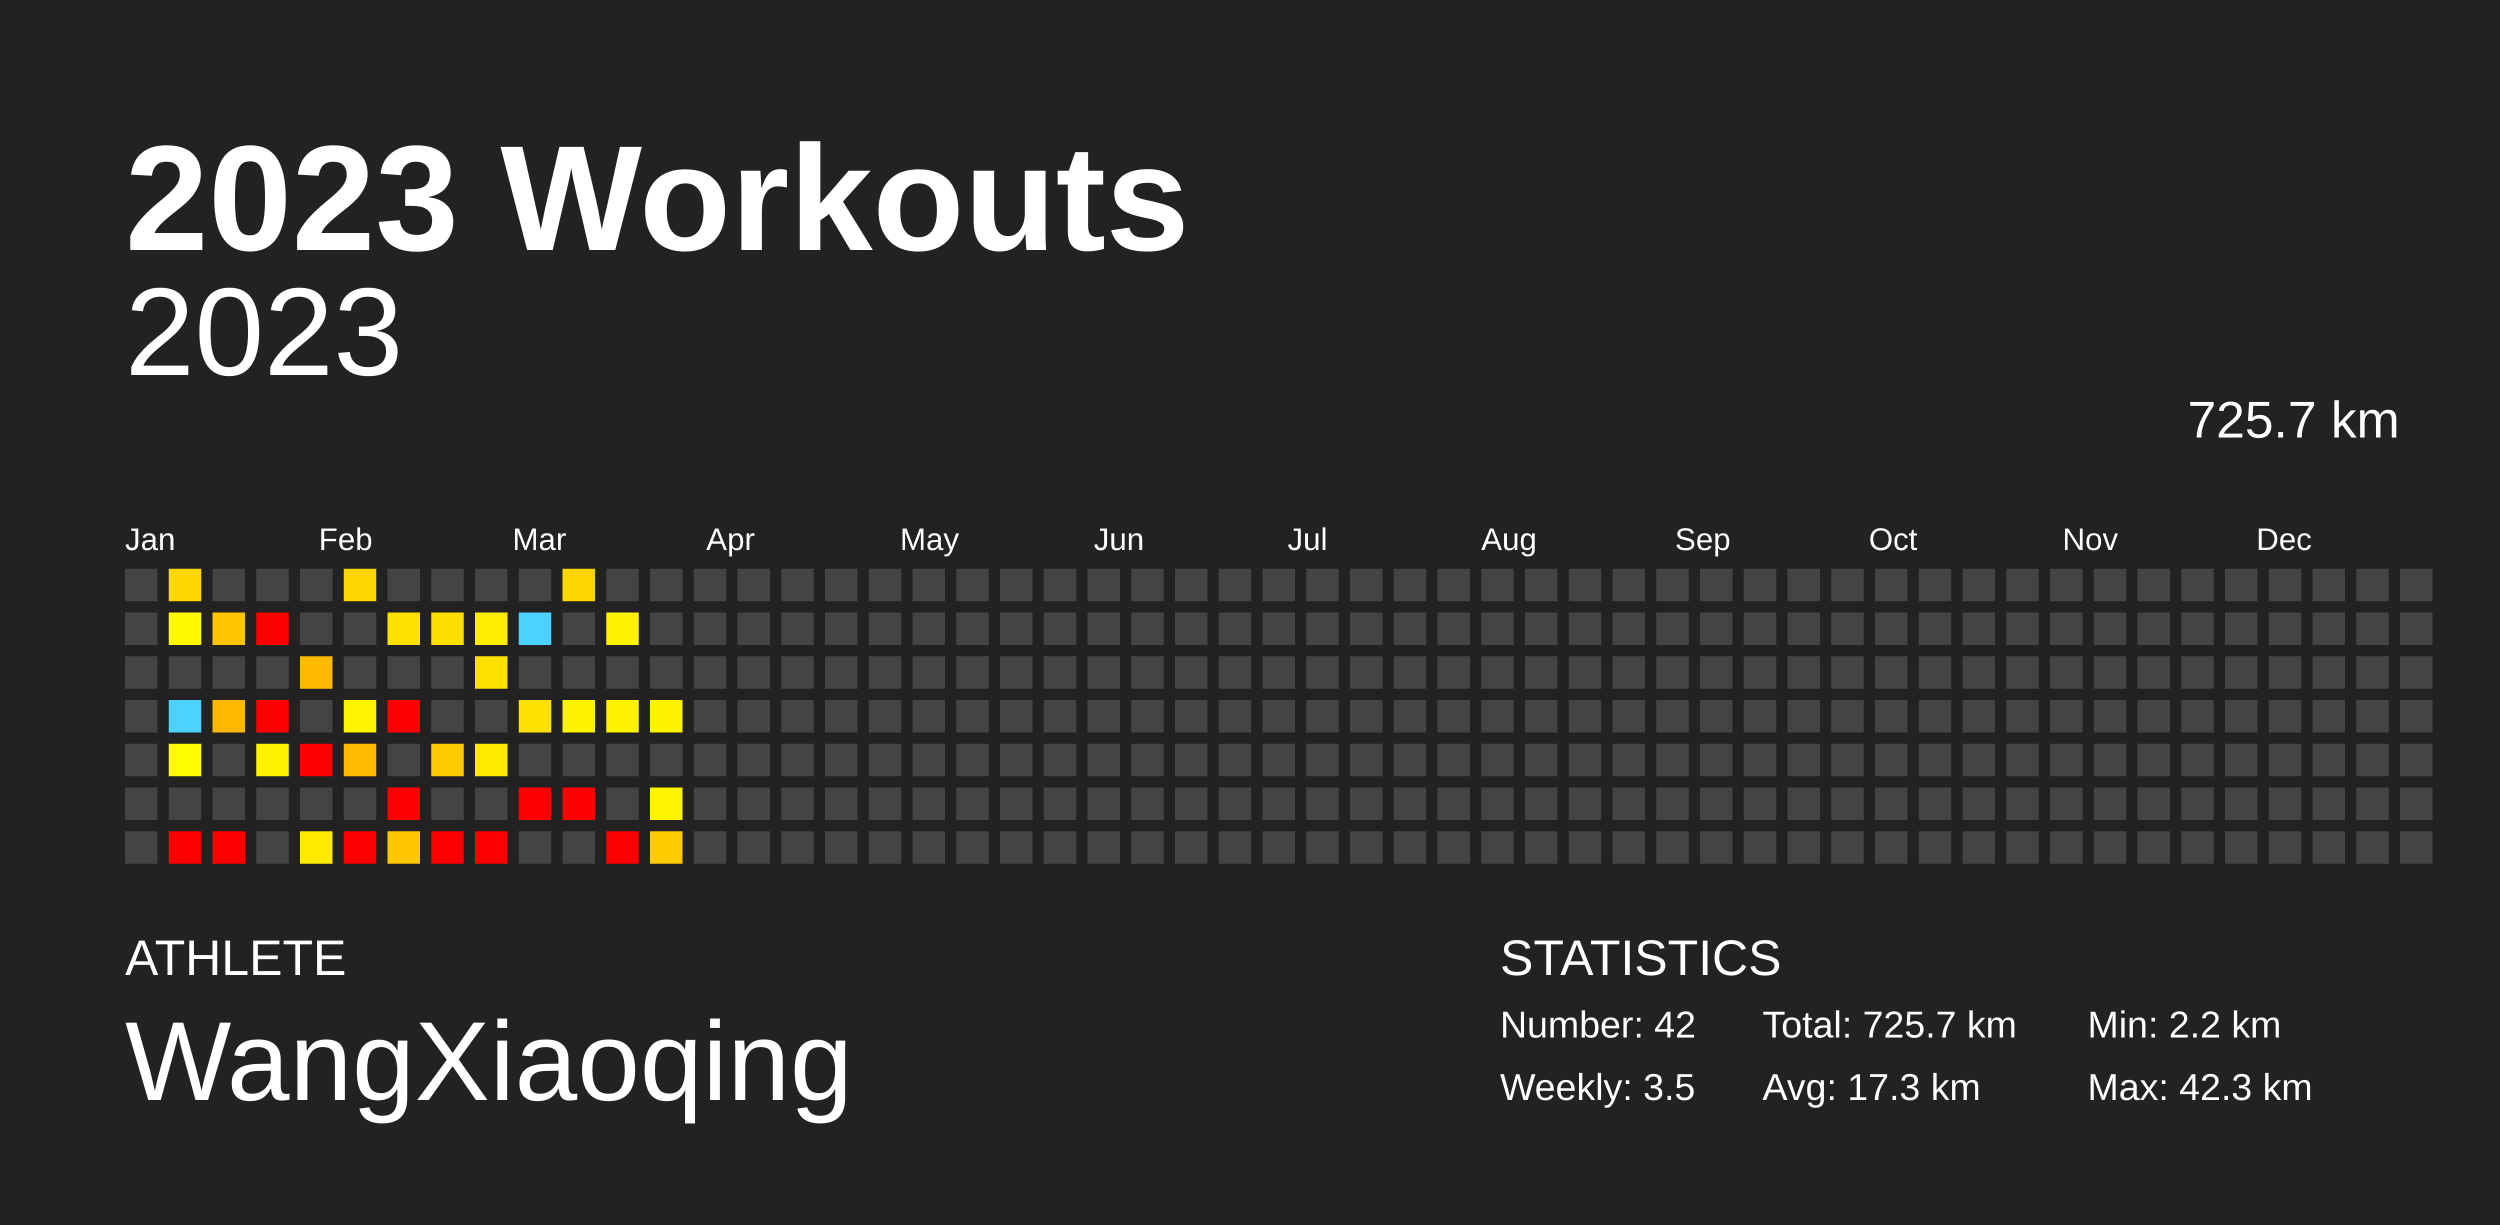
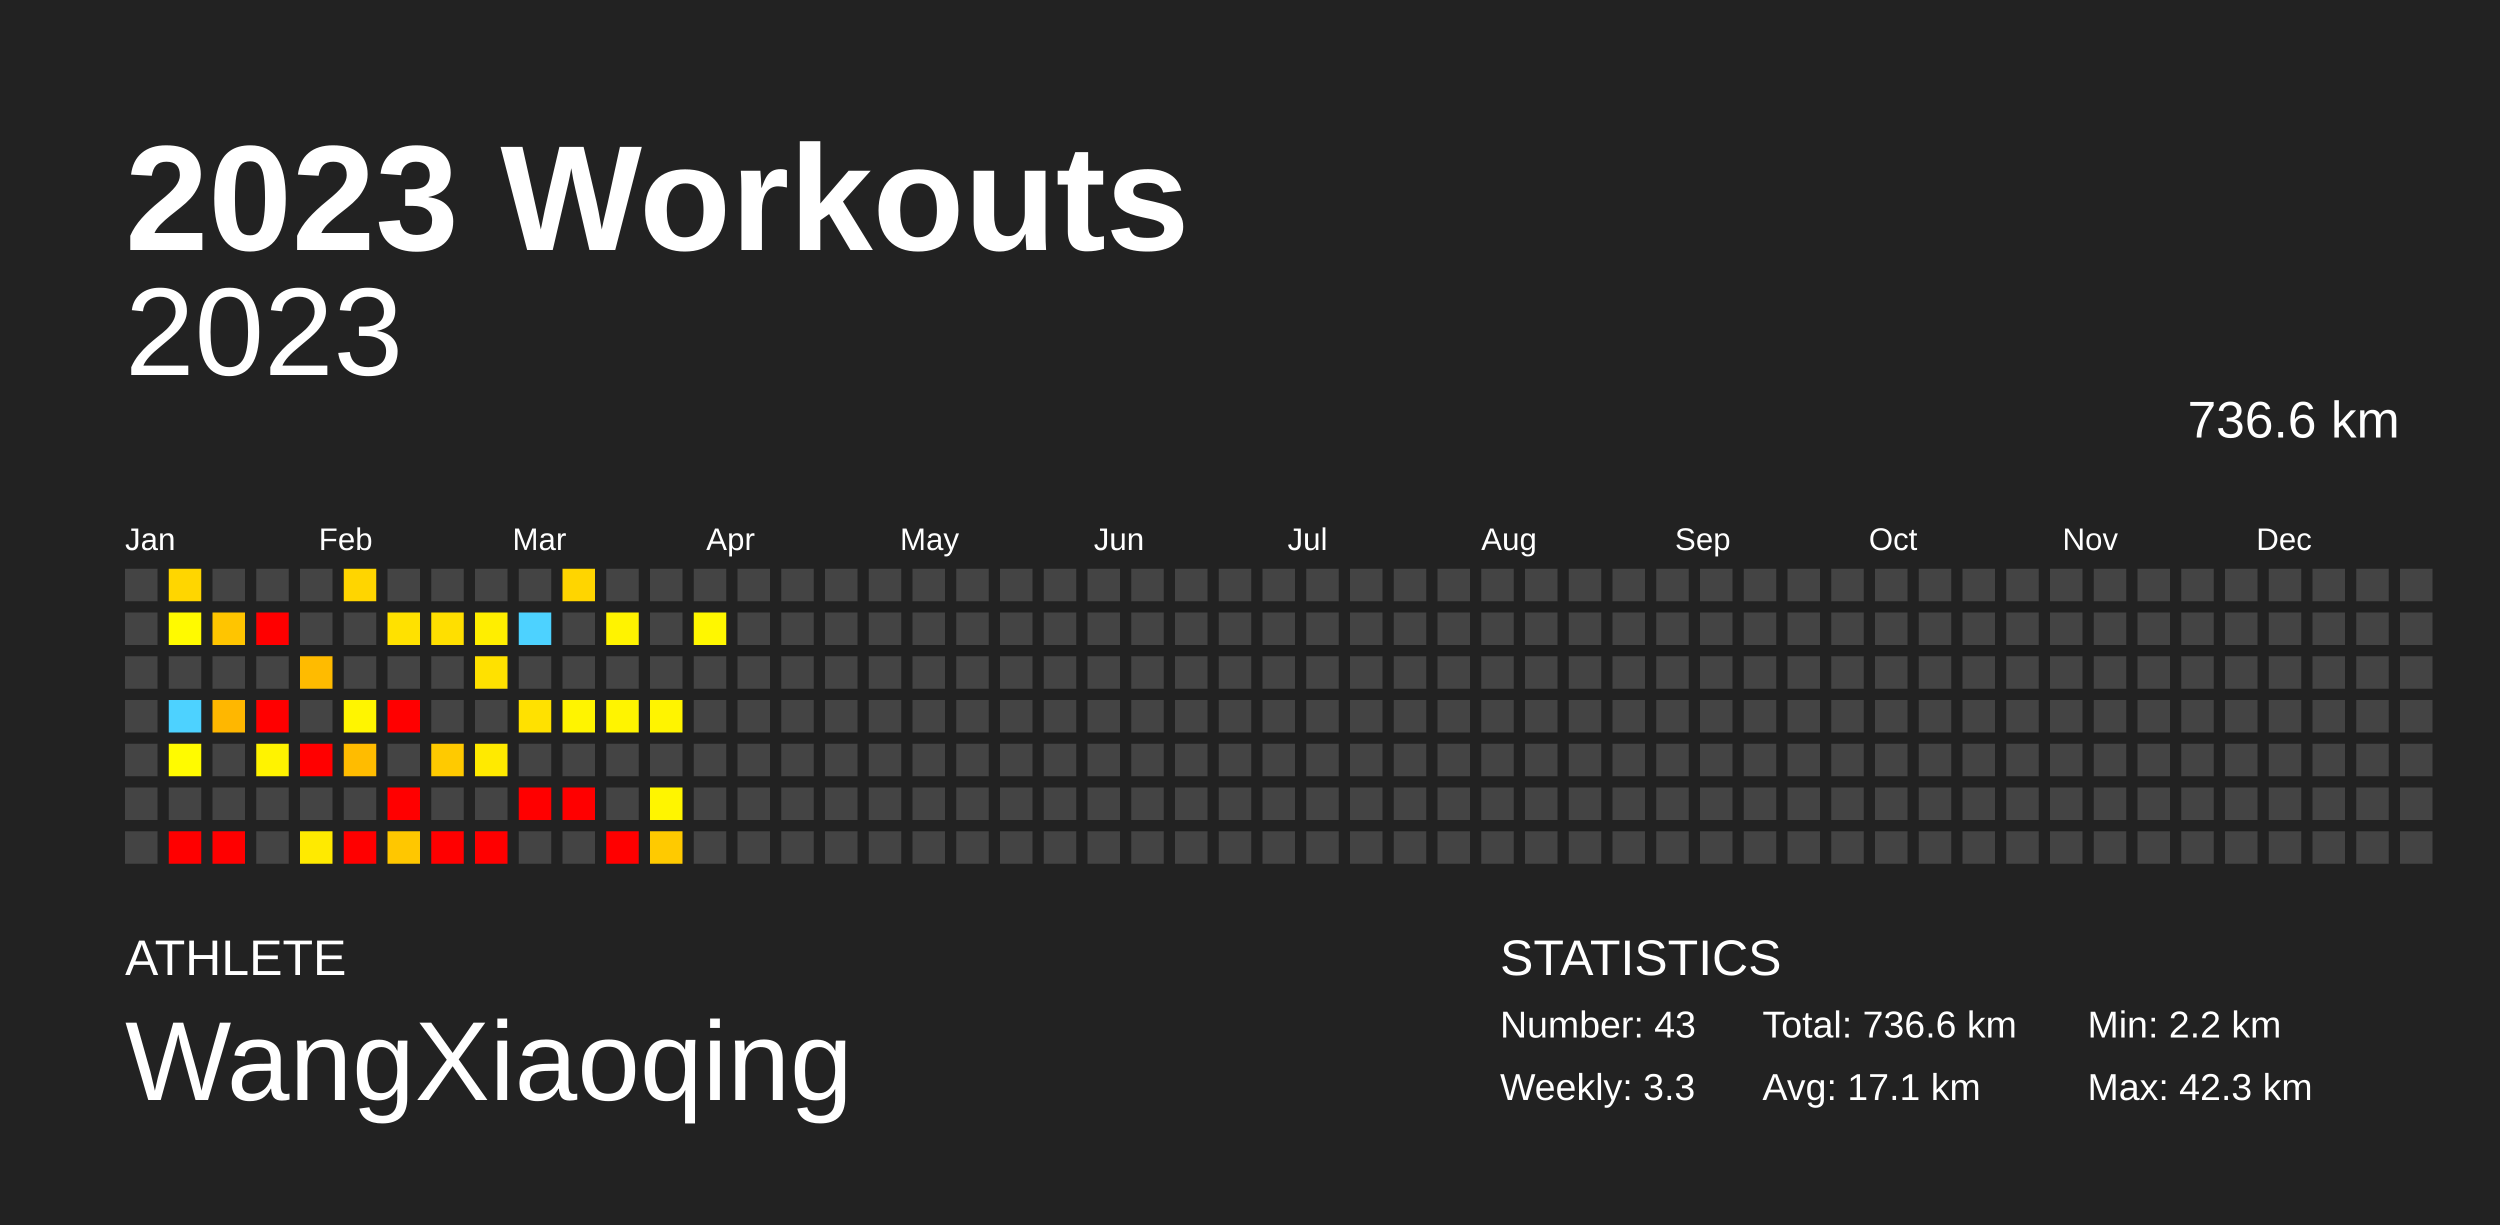
<svg xmlns="http://www.w3.org/2000/svg" baseProfile="full" height="98mm" version="1.1" viewBox="0,0,200,98" width="200mm">
  <defs />
  <rect fill="#222222" height="98" width="200" x="0" y="0" />
  <text fill="#FFFFFF" style="font-size:12px; font-family:Arial; font-weight:bold;" x="10" y="20">2023 Workouts</text>
  <text fill="#FFFFFF" style="font-size:4px; font-family:Arial" x="10" y="78">ATHLETE</text>
  <text fill="#FFFFFF" style="font-size:9px; font-family:Arial" x="10" y="88">WangXiaoqing</text>
  <text fill="#FFFFFF" style="font-size:4px; font-family:Arial" x="120" y="78">STATISTICS</text>
-   <text fill="#FFFFFF" style="font-size:3px; font-family:Arial" x="120" y="83">Number: 42</text>
-   <text fill="#FFFFFF" style="font-size:3px; font-family:Arial" x="120" y="88">Weekly: 3.5</text>
-   <text fill="#FFFFFF" style="font-size:3px; font-family:Arial" x="141" y="83">Total: 725.7 km</text>
-   <text fill="#FFFFFF" style="font-size:3px; font-family:Arial" x="141" y="88">Avg: 17.3 km</text>
+   <text fill="#FFFFFF" style="font-size:3px; font-family:Arial" x="120" y="83">Number: 43</text>
+   <text fill="#FFFFFF" style="font-size:3px; font-family:Arial" x="120" y="88">Weekly: 3.3</text>
+   <text fill="#FFFFFF" style="font-size:3px; font-family:Arial" x="141" y="83">Total: 736.6 km</text>
+   <text fill="#FFFFFF" style="font-size:3px; font-family:Arial" x="141" y="88">Avg: 17.1 km</text>
  <text fill="#FFFFFF" style="font-size:3px; font-family:Arial" x="167" y="83">Min: 2.2 km</text>
  <text fill="#FFFFFF" style="font-size:3px; font-family:Arial" x="167" y="88">Max: 42.3 km</text>
  <text alignment-baseline="hanging" fill="#FFFFFF" style="font-size:10.0px; font-family:Arial;" x="10" y="30">2023</text>
-   <text alignment-baseline="hanging" fill="#FFFFFF" style="font-size:4.125px; font-family:Arial;" x="175" y="35">725.7 km</text>
+   <text alignment-baseline="hanging" fill="#FFFFFF" style="font-size:4.125px; font-family:Arial;" x="175" y="35">736.6 km</text>
  <text fill="#FFFFFF" style="font-size:2.5px; font-family:Arial" x="10.0" y="44">Jan</text>
  <text fill="#FFFFFF" style="font-size:2.5px; font-family:Arial" x="25.5" y="44">Feb</text>
  <text fill="#FFFFFF" style="font-size:2.5px; font-family:Arial" x="41.0" y="44">Mar</text>
  <text fill="#FFFFFF" style="font-size:2.5px; font-family:Arial" x="56.5" y="44">Apr</text>
  <text fill="#FFFFFF" style="font-size:2.5px; font-family:Arial" x="72.0" y="44">May</text>
  <text fill="#FFFFFF" style="font-size:2.5px; font-family:Arial" x="87.5" y="44">Jun</text>
  <text fill="#FFFFFF" style="font-size:2.5px; font-family:Arial" x="103.0" y="44">Jul</text>
  <text fill="#FFFFFF" style="font-size:2.5px; font-family:Arial" x="118.5" y="44">Aug</text>
  <text fill="#FFFFFF" style="font-size:2.5px; font-family:Arial" x="134.0" y="44">Sep</text>
  <text fill="#FFFFFF" style="font-size:2.5px; font-family:Arial" x="149.5" y="44">Oct</text>
  <text fill="#FFFFFF" style="font-size:2.5px; font-family:Arial" x="165.0" y="44">Nov</text>
  <text fill="#FFFFFF" style="font-size:2.5px; font-family:Arial" x="180.5" y="44">Dec</text>
  <rect fill="#444444" height="2.6" width="2.6" x="10.0" y="45.5" />
  <rect fill="#444444" height="2.6" width="2.6" x="10.0" y="49.0" />
  <rect fill="#444444" height="2.6" width="2.6" x="10.0" y="52.5" />
  <rect fill="#444444" height="2.6" width="2.6" x="10.0" y="56.0" />
  <rect fill="#444444" height="2.6" width="2.6" x="10.0" y="59.5" />
  <rect fill="#444444" height="2.6" width="2.6" x="10.0" y="63.0" />
  <rect fill="#444444" height="2.6" width="2.6" x="10.0" y="66.5" />
  <rect fill="#ffd600" height="2.6" width="2.6" x="13.5" y="45.5" />
  <rect fill="#fffa00" height="2.6" width="2.6" x="13.5" y="49.0" />
  <rect fill="#444444" height="2.6" width="2.6" x="13.5" y="52.5" />
  <rect fill="#4dd2ff" height="2.6" width="2.6" x="13.5" y="56.0" />
  <rect fill="#fffb00" height="2.6" width="2.6" x="13.5" y="59.5" />
  <rect fill="#444444" height="2.6" width="2.6" x="13.5" y="63.0" />
  <rect fill="red" height="2.6" width="2.6" x="13.5" y="66.5" />
  <rect fill="#444444" height="2.6" width="2.6" x="17.0" y="45.5" />
  <rect fill="#ffc500" height="2.6" width="2.6" x="17.0" y="49.0" />
  <rect fill="#444444" height="2.6" width="2.6" x="17.0" y="52.5" />
  <rect fill="#ffb700" height="2.6" width="2.6" x="17.0" y="56.0" />
  <rect fill="#444444" height="2.6" width="2.6" x="17.0" y="59.5" />
  <rect fill="#444444" height="2.6" width="2.6" x="17.0" y="63.0" />
  <rect fill="red" height="2.6" width="2.6" x="17.0" y="66.5" />
  <rect fill="#444444" height="2.6" width="2.6" x="20.5" y="45.5" />
  <rect fill="red" height="2.6" width="2.6" x="20.5" y="49.0" />
  <rect fill="#444444" height="2.6" width="2.6" x="20.5" y="52.5" />
  <rect fill="red" height="2.6" width="2.6" x="20.5" y="56.0" />
  <rect fill="#fff300" height="2.6" width="2.6" x="20.5" y="59.5" />
  <rect fill="#444444" height="2.6" width="2.6" x="20.5" y="63.0" />
  <rect fill="#444444" height="2.6" width="2.6" x="20.5" y="66.5" />
  <rect fill="#444444" height="2.6" width="2.6" x="24.0" y="45.5" />
  <rect fill="#444444" height="2.6" width="2.6" x="24.0" y="49.0" />
  <rect fill="#ffbb00" height="2.6" width="2.6" x="24.0" y="52.5" />
  <rect fill="#444444" height="2.6" width="2.6" x="24.0" y="56.0" />
  <rect fill="red" height="2.6" width="2.6" x="24.0" y="59.5" />
  <rect fill="#444444" height="2.6" width="2.6" x="24.0" y="63.0" />
  <rect fill="#ffea00" height="2.6" width="2.6" x="24.0" y="66.5" />
  <rect fill="#ffd500" height="2.6" width="2.6" x="27.5" y="45.5" />
  <rect fill="#444444" height="2.6" width="2.6" x="27.5" y="49.0" />
  <rect fill="#444444" height="2.6" width="2.6" x="27.5" y="52.5" />
  <rect fill="#fff500" height="2.6" width="2.6" x="27.5" y="56.0" />
  <rect fill="#ffbc00" height="2.6" width="2.6" x="27.5" y="59.5" />
  <rect fill="#444444" height="2.6" width="2.6" x="27.5" y="63.0" />
  <rect fill="red" height="2.6" width="2.6" x="27.5" y="66.5" />
  <rect fill="#444444" height="2.6" width="2.6" x="31.0" y="45.5" />
  <rect fill="#ffe100" height="2.6" width="2.6" x="31.0" y="49.0" />
  <rect fill="#444444" height="2.6" width="2.6" x="31.0" y="52.5" />
  <rect fill="red" height="2.6" width="2.6" x="31.0" y="56.0" />
  <rect fill="#444444" height="2.6" width="2.6" x="31.0" y="59.5" />
  <rect fill="red" height="2.6" width="2.6" x="31.0" y="63.0" />
  <rect fill="#ffc700" height="2.6" width="2.6" x="31.0" y="66.5" />
  <rect fill="#444444" height="2.6" width="2.6" x="34.5" y="45.5" />
  <rect fill="#ffdf00" height="2.6" width="2.6" x="34.5" y="49.0" />
  <rect fill="#444444" height="2.6" width="2.6" x="34.5" y="52.5" />
  <rect fill="#444444" height="2.6" width="2.6" x="34.5" y="56.0" />
  <rect fill="#ffca00" height="2.6" width="2.6" x="34.5" y="59.5" />
  <rect fill="#444444" height="2.6" width="2.6" x="34.5" y="63.0" />
  <rect fill="red" height="2.6" width="2.6" x="34.5" y="66.5" />
  <rect fill="#444444" height="2.6" width="2.6" x="38.0" y="45.5" />
  <rect fill="#ffee00" height="2.6" width="2.6" x="38.0" y="49.0" />
  <rect fill="#ffe100" height="2.6" width="2.6" x="38.0" y="52.5" />
  <rect fill="#444444" height="2.6" width="2.6" x="38.0" y="56.0" />
  <rect fill="#ffea00" height="2.6" width="2.6" x="38.0" y="59.5" />
  <rect fill="#444444" height="2.6" width="2.6" x="38.0" y="63.0" />
  <rect fill="red" height="2.6" width="2.6" x="38.0" y="66.5" />
  <rect fill="#444444" height="2.6" width="2.6" x="41.5" y="45.5" />
  <rect fill="#4dd2ff" height="2.6" width="2.6" x="41.5" y="49.0" />
  <rect fill="#444444" height="2.6" width="2.6" x="41.5" y="52.5" />
  <rect fill="#ffe100" height="2.6" width="2.6" x="41.5" y="56.0" />
  <rect fill="#444444" height="2.6" width="2.6" x="41.5" y="59.5" />
  <rect fill="red" height="2.6" width="2.6" x="41.5" y="63.0" />
  <rect fill="#444444" height="2.6" width="2.6" x="41.5" y="66.5" />
  <rect fill="#ffd500" height="2.6" width="2.6" x="45.0" y="45.5" />
  <rect fill="#444444" height="2.6" width="2.6" x="45.0" y="49.0" />
  <rect fill="#444444" height="2.6" width="2.6" x="45.0" y="52.5" />
  <rect fill="#fff400" height="2.6" width="2.6" x="45.0" y="56.0" />
  <rect fill="#444444" height="2.6" width="2.6" x="45.0" y="59.5" />
  <rect fill="red" height="2.6" width="2.6" x="45.0" y="63.0" />
  <rect fill="#444444" height="2.6" width="2.6" x="45.0" y="66.5" />
  <rect fill="#444444" height="2.6" width="2.6" x="48.5" y="45.5" />
  <rect fill="#fff300" height="2.6" width="2.6" x="48.5" y="49.0" />
  <rect fill="#444444" height="2.6" width="2.6" x="48.5" y="52.5" />
  <rect fill="#fff400" height="2.6" width="2.6" x="48.5" y="56.0" />
  <rect fill="#444444" height="2.6" width="2.6" x="48.5" y="59.5" />
  <rect fill="#444444" height="2.6" width="2.6" x="48.5" y="63.0" />
  <rect fill="red" height="2.6" width="2.6" x="48.5" y="66.5" />
  <rect fill="#444444" height="2.6" width="2.6" x="52.0" y="45.5" />
  <rect fill="#444444" height="2.6" width="2.6" x="52.0" y="49.0" />
  <rect fill="#444444" height="2.6" width="2.6" x="52.0" y="52.5" />
  <rect fill="#fff400" height="2.6" width="2.6" x="52.0" y="56.0" />
  <rect fill="#444444" height="2.6" width="2.6" x="52.0" y="59.5" />
  <rect fill="#fff500" height="2.6" width="2.6" x="52.0" y="63.0" />
  <rect fill="#ffca00" height="2.6" width="2.6" x="52.0" y="66.5" />
  <rect fill="#444444" height="2.6" width="2.6" x="55.5" y="45.5" />
-   <rect fill="#444444" height="2.6" width="2.6" x="55.5" y="49.0" />
+   <rect fill="#fff700" height="2.6" width="2.6" x="55.5" y="49.0" />
  <rect fill="#444444" height="2.6" width="2.6" x="55.5" y="52.5" />
  <rect fill="#444444" height="2.6" width="2.6" x="55.5" y="56.0" />
  <rect fill="#444444" height="2.6" width="2.6" x="55.5" y="59.5" />
  <rect fill="#444444" height="2.6" width="2.6" x="55.5" y="63.0" />
  <rect fill="#444444" height="2.6" width="2.6" x="55.5" y="66.5" />
  <rect fill="#444444" height="2.6" width="2.6" x="59.0" y="45.5" />
  <rect fill="#444444" height="2.6" width="2.6" x="59.0" y="49.0" />
  <rect fill="#444444" height="2.6" width="2.6" x="59.0" y="52.5" />
  <rect fill="#444444" height="2.6" width="2.6" x="59.0" y="56.0" />
  <rect fill="#444444" height="2.6" width="2.6" x="59.0" y="59.5" />
  <rect fill="#444444" height="2.6" width="2.6" x="59.0" y="63.0" />
  <rect fill="#444444" height="2.6" width="2.6" x="59.0" y="66.5" />
  <rect fill="#444444" height="2.6" width="2.6" x="62.5" y="45.5" />
  <rect fill="#444444" height="2.6" width="2.6" x="62.5" y="49.0" />
  <rect fill="#444444" height="2.6" width="2.6" x="62.5" y="52.5" />
  <rect fill="#444444" height="2.6" width="2.6" x="62.5" y="56.0" />
  <rect fill="#444444" height="2.6" width="2.6" x="62.5" y="59.5" />
  <rect fill="#444444" height="2.6" width="2.6" x="62.5" y="63.0" />
  <rect fill="#444444" height="2.6" width="2.6" x="62.5" y="66.5" />
  <rect fill="#444444" height="2.6" width="2.6" x="66.0" y="45.5" />
  <rect fill="#444444" height="2.6" width="2.6" x="66.0" y="49.0" />
  <rect fill="#444444" height="2.6" width="2.6" x="66.0" y="52.5" />
  <rect fill="#444444" height="2.6" width="2.6" x="66.0" y="56.0" />
  <rect fill="#444444" height="2.6" width="2.6" x="66.0" y="59.5" />
  <rect fill="#444444" height="2.6" width="2.6" x="66.0" y="63.0" />
  <rect fill="#444444" height="2.6" width="2.6" x="66.0" y="66.5" />
  <rect fill="#444444" height="2.6" width="2.6" x="69.5" y="45.5" />
  <rect fill="#444444" height="2.6" width="2.6" x="69.5" y="49.0" />
  <rect fill="#444444" height="2.6" width="2.6" x="69.5" y="52.5" />
  <rect fill="#444444" height="2.6" width="2.6" x="69.5" y="56.0" />
  <rect fill="#444444" height="2.6" width="2.6" x="69.5" y="59.5" />
  <rect fill="#444444" height="2.6" width="2.6" x="69.5" y="63.0" />
  <rect fill="#444444" height="2.6" width="2.6" x="69.5" y="66.5" />
  <rect fill="#444444" height="2.6" width="2.6" x="73.0" y="45.5" />
  <rect fill="#444444" height="2.6" width="2.6" x="73.0" y="49.0" />
  <rect fill="#444444" height="2.6" width="2.6" x="73.0" y="52.5" />
  <rect fill="#444444" height="2.6" width="2.6" x="73.0" y="56.0" />
  <rect fill="#444444" height="2.6" width="2.6" x="73.0" y="59.5" />
  <rect fill="#444444" height="2.6" width="2.6" x="73.0" y="63.0" />
  <rect fill="#444444" height="2.6" width="2.6" x="73.0" y="66.5" />
  <rect fill="#444444" height="2.6" width="2.6" x="76.5" y="45.5" />
  <rect fill="#444444" height="2.6" width="2.6" x="76.5" y="49.0" />
  <rect fill="#444444" height="2.6" width="2.6" x="76.5" y="52.5" />
  <rect fill="#444444" height="2.6" width="2.6" x="76.5" y="56.0" />
  <rect fill="#444444" height="2.6" width="2.6" x="76.5" y="59.5" />
  <rect fill="#444444" height="2.6" width="2.6" x="76.5" y="63.0" />
  <rect fill="#444444" height="2.6" width="2.6" x="76.5" y="66.5" />
  <rect fill="#444444" height="2.6" width="2.6" x="80.0" y="45.5" />
  <rect fill="#444444" height="2.6" width="2.6" x="80.0" y="49.0" />
  <rect fill="#444444" height="2.6" width="2.6" x="80.0" y="52.5" />
  <rect fill="#444444" height="2.6" width="2.6" x="80.0" y="56.0" />
  <rect fill="#444444" height="2.6" width="2.6" x="80.0" y="59.5" />
  <rect fill="#444444" height="2.6" width="2.6" x="80.0" y="63.0" />
  <rect fill="#444444" height="2.6" width="2.6" x="80.0" y="66.5" />
  <rect fill="#444444" height="2.6" width="2.6" x="83.5" y="45.5" />
  <rect fill="#444444" height="2.6" width="2.6" x="83.5" y="49.0" />
  <rect fill="#444444" height="2.6" width="2.6" x="83.5" y="52.5" />
  <rect fill="#444444" height="2.6" width="2.6" x="83.5" y="56.0" />
  <rect fill="#444444" height="2.6" width="2.6" x="83.5" y="59.5" />
  <rect fill="#444444" height="2.6" width="2.6" x="83.5" y="63.0" />
  <rect fill="#444444" height="2.6" width="2.6" x="83.5" y="66.5" />
  <rect fill="#444444" height="2.6" width="2.6" x="87.0" y="45.5" />
  <rect fill="#444444" height="2.6" width="2.6" x="87.0" y="49.0" />
  <rect fill="#444444" height="2.6" width="2.6" x="87.0" y="52.5" />
  <rect fill="#444444" height="2.6" width="2.6" x="87.0" y="56.0" />
  <rect fill="#444444" height="2.6" width="2.6" x="87.0" y="59.5" />
  <rect fill="#444444" height="2.6" width="2.6" x="87.0" y="63.0" />
  <rect fill="#444444" height="2.6" width="2.6" x="87.0" y="66.5" />
  <rect fill="#444444" height="2.6" width="2.6" x="90.5" y="45.5" />
  <rect fill="#444444" height="2.6" width="2.6" x="90.5" y="49.0" />
  <rect fill="#444444" height="2.6" width="2.6" x="90.5" y="52.5" />
  <rect fill="#444444" height="2.6" width="2.6" x="90.5" y="56.0" />
  <rect fill="#444444" height="2.6" width="2.6" x="90.5" y="59.5" />
  <rect fill="#444444" height="2.6" width="2.6" x="90.5" y="63.0" />
  <rect fill="#444444" height="2.6" width="2.6" x="90.5" y="66.5" />
  <rect fill="#444444" height="2.6" width="2.6" x="94.0" y="45.5" />
  <rect fill="#444444" height="2.6" width="2.6" x="94.0" y="49.0" />
  <rect fill="#444444" height="2.6" width="2.6" x="94.0" y="52.5" />
  <rect fill="#444444" height="2.6" width="2.6" x="94.0" y="56.0" />
  <rect fill="#444444" height="2.6" width="2.6" x="94.0" y="59.5" />
  <rect fill="#444444" height="2.6" width="2.6" x="94.0" y="63.0" />
  <rect fill="#444444" height="2.6" width="2.6" x="94.0" y="66.5" />
  <rect fill="#444444" height="2.6" width="2.6" x="97.5" y="45.5" />
  <rect fill="#444444" height="2.6" width="2.6" x="97.5" y="49.0" />
  <rect fill="#444444" height="2.6" width="2.6" x="97.5" y="52.5" />
  <rect fill="#444444" height="2.6" width="2.6" x="97.5" y="56.0" />
  <rect fill="#444444" height="2.6" width="2.6" x="97.5" y="59.5" />
  <rect fill="#444444" height="2.6" width="2.6" x="97.5" y="63.0" />
  <rect fill="#444444" height="2.6" width="2.6" x="97.5" y="66.5" />
  <rect fill="#444444" height="2.6" width="2.6" x="101.0" y="45.5" />
  <rect fill="#444444" height="2.6" width="2.6" x="101.0" y="49.0" />
  <rect fill="#444444" height="2.6" width="2.6" x="101.0" y="52.5" />
  <rect fill="#444444" height="2.6" width="2.6" x="101.0" y="56.0" />
  <rect fill="#444444" height="2.6" width="2.6" x="101.0" y="59.5" />
  <rect fill="#444444" height="2.6" width="2.6" x="101.0" y="63.0" />
  <rect fill="#444444" height="2.6" width="2.6" x="101.0" y="66.5" />
  <rect fill="#444444" height="2.6" width="2.6" x="104.5" y="45.5" />
  <rect fill="#444444" height="2.6" width="2.6" x="104.5" y="49.0" />
  <rect fill="#444444" height="2.6" width="2.6" x="104.5" y="52.5" />
  <rect fill="#444444" height="2.6" width="2.6" x="104.5" y="56.0" />
  <rect fill="#444444" height="2.6" width="2.6" x="104.5" y="59.5" />
  <rect fill="#444444" height="2.6" width="2.6" x="104.5" y="63.0" />
  <rect fill="#444444" height="2.6" width="2.6" x="104.5" y="66.5" />
  <rect fill="#444444" height="2.6" width="2.6" x="108.0" y="45.5" />
  <rect fill="#444444" height="2.6" width="2.6" x="108.0" y="49.0" />
  <rect fill="#444444" height="2.6" width="2.6" x="108.0" y="52.5" />
  <rect fill="#444444" height="2.6" width="2.6" x="108.0" y="56.0" />
  <rect fill="#444444" height="2.6" width="2.6" x="108.0" y="59.5" />
  <rect fill="#444444" height="2.6" width="2.6" x="108.0" y="63.0" />
  <rect fill="#444444" height="2.6" width="2.6" x="108.0" y="66.5" />
  <rect fill="#444444" height="2.6" width="2.6" x="111.5" y="45.5" />
  <rect fill="#444444" height="2.6" width="2.6" x="111.5" y="49.0" />
  <rect fill="#444444" height="2.6" width="2.6" x="111.5" y="52.5" />
  <rect fill="#444444" height="2.6" width="2.6" x="111.5" y="56.0" />
  <rect fill="#444444" height="2.6" width="2.6" x="111.5" y="59.5" />
  <rect fill="#444444" height="2.6" width="2.6" x="111.5" y="63.0" />
  <rect fill="#444444" height="2.6" width="2.6" x="111.5" y="66.5" />
  <rect fill="#444444" height="2.6" width="2.6" x="115.0" y="45.5" />
  <rect fill="#444444" height="2.6" width="2.6" x="115.0" y="49.0" />
  <rect fill="#444444" height="2.6" width="2.6" x="115.0" y="52.5" />
  <rect fill="#444444" height="2.6" width="2.6" x="115.0" y="56.0" />
  <rect fill="#444444" height="2.6" width="2.6" x="115.0" y="59.5" />
  <rect fill="#444444" height="2.6" width="2.6" x="115.0" y="63.0" />
  <rect fill="#444444" height="2.6" width="2.6" x="115.0" y="66.5" />
  <rect fill="#444444" height="2.6" width="2.6" x="118.5" y="45.5" />
  <rect fill="#444444" height="2.6" width="2.6" x="118.5" y="49.0" />
  <rect fill="#444444" height="2.6" width="2.6" x="118.5" y="52.5" />
  <rect fill="#444444" height="2.6" width="2.6" x="118.5" y="56.0" />
  <rect fill="#444444" height="2.6" width="2.6" x="118.5" y="59.5" />
  <rect fill="#444444" height="2.6" width="2.6" x="118.5" y="63.0" />
  <rect fill="#444444" height="2.6" width="2.6" x="118.5" y="66.5" />
  <rect fill="#444444" height="2.6" width="2.6" x="122.0" y="45.5" />
  <rect fill="#444444" height="2.6" width="2.6" x="122.0" y="49.0" />
  <rect fill="#444444" height="2.6" width="2.6" x="122.0" y="52.5" />
  <rect fill="#444444" height="2.6" width="2.6" x="122.0" y="56.0" />
  <rect fill="#444444" height="2.6" width="2.6" x="122.0" y="59.5" />
  <rect fill="#444444" height="2.6" width="2.6" x="122.0" y="63.0" />
  <rect fill="#444444" height="2.6" width="2.6" x="122.0" y="66.5" />
  <rect fill="#444444" height="2.6" width="2.6" x="125.5" y="45.5" />
  <rect fill="#444444" height="2.6" width="2.6" x="125.5" y="49.0" />
  <rect fill="#444444" height="2.6" width="2.6" x="125.5" y="52.5" />
  <rect fill="#444444" height="2.6" width="2.6" x="125.5" y="56.0" />
  <rect fill="#444444" height="2.6" width="2.6" x="125.5" y="59.5" />
  <rect fill="#444444" height="2.6" width="2.6" x="125.5" y="63.0" />
  <rect fill="#444444" height="2.6" width="2.6" x="125.5" y="66.5" />
  <rect fill="#444444" height="2.6" width="2.6" x="129.0" y="45.5" />
  <rect fill="#444444" height="2.6" width="2.6" x="129.0" y="49.0" />
  <rect fill="#444444" height="2.6" width="2.6" x="129.0" y="52.5" />
  <rect fill="#444444" height="2.6" width="2.6" x="129.0" y="56.0" />
  <rect fill="#444444" height="2.6" width="2.6" x="129.0" y="59.5" />
  <rect fill="#444444" height="2.6" width="2.6" x="129.0" y="63.0" />
  <rect fill="#444444" height="2.6" width="2.6" x="129.0" y="66.5" />
  <rect fill="#444444" height="2.6" width="2.6" x="132.5" y="45.5" />
  <rect fill="#444444" height="2.6" width="2.6" x="132.5" y="49.0" />
  <rect fill="#444444" height="2.6" width="2.6" x="132.5" y="52.5" />
  <rect fill="#444444" height="2.6" width="2.6" x="132.5" y="56.0" />
  <rect fill="#444444" height="2.6" width="2.6" x="132.5" y="59.5" />
  <rect fill="#444444" height="2.6" width="2.6" x="132.5" y="63.0" />
  <rect fill="#444444" height="2.6" width="2.6" x="132.5" y="66.5" />
  <rect fill="#444444" height="2.6" width="2.6" x="136.0" y="45.5" />
  <rect fill="#444444" height="2.6" width="2.6" x="136.0" y="49.0" />
  <rect fill="#444444" height="2.6" width="2.6" x="136.0" y="52.5" />
  <rect fill="#444444" height="2.6" width="2.6" x="136.0" y="56.0" />
  <rect fill="#444444" height="2.6" width="2.6" x="136.0" y="59.5" />
  <rect fill="#444444" height="2.6" width="2.6" x="136.0" y="63.0" />
  <rect fill="#444444" height="2.6" width="2.6" x="136.0" y="66.5" />
  <rect fill="#444444" height="2.6" width="2.6" x="139.5" y="45.5" />
  <rect fill="#444444" height="2.6" width="2.6" x="139.5" y="49.0" />
  <rect fill="#444444" height="2.6" width="2.6" x="139.5" y="52.5" />
  <rect fill="#444444" height="2.6" width="2.6" x="139.5" y="56.0" />
  <rect fill="#444444" height="2.6" width="2.6" x="139.5" y="59.5" />
  <rect fill="#444444" height="2.6" width="2.6" x="139.5" y="63.0" />
  <rect fill="#444444" height="2.6" width="2.6" x="139.5" y="66.5" />
  <rect fill="#444444" height="2.6" width="2.6" x="143.0" y="45.5" />
  <rect fill="#444444" height="2.6" width="2.6" x="143.0" y="49.0" />
  <rect fill="#444444" height="2.6" width="2.6" x="143.0" y="52.5" />
  <rect fill="#444444" height="2.6" width="2.6" x="143.0" y="56.0" />
  <rect fill="#444444" height="2.6" width="2.6" x="143.0" y="59.5" />
  <rect fill="#444444" height="2.6" width="2.6" x="143.0" y="63.0" />
  <rect fill="#444444" height="2.6" width="2.6" x="143.0" y="66.5" />
  <rect fill="#444444" height="2.6" width="2.6" x="146.5" y="45.5" />
  <rect fill="#444444" height="2.6" width="2.6" x="146.5" y="49.0" />
  <rect fill="#444444" height="2.6" width="2.6" x="146.5" y="52.5" />
  <rect fill="#444444" height="2.6" width="2.6" x="146.5" y="56.0" />
  <rect fill="#444444" height="2.6" width="2.6" x="146.5" y="59.5" />
  <rect fill="#444444" height="2.6" width="2.6" x="146.5" y="63.0" />
  <rect fill="#444444" height="2.6" width="2.6" x="146.5" y="66.5" />
  <rect fill="#444444" height="2.6" width="2.6" x="150.0" y="45.5" />
  <rect fill="#444444" height="2.6" width="2.6" x="150.0" y="49.0" />
  <rect fill="#444444" height="2.6" width="2.6" x="150.0" y="52.5" />
  <rect fill="#444444" height="2.6" width="2.6" x="150.0" y="56.0" />
  <rect fill="#444444" height="2.6" width="2.6" x="150.0" y="59.5" />
  <rect fill="#444444" height="2.6" width="2.6" x="150.0" y="63.0" />
  <rect fill="#444444" height="2.6" width="2.6" x="150.0" y="66.5" />
  <rect fill="#444444" height="2.6" width="2.6" x="153.5" y="45.5" />
  <rect fill="#444444" height="2.6" width="2.6" x="153.5" y="49.0" />
  <rect fill="#444444" height="2.6" width="2.6" x="153.5" y="52.5" />
  <rect fill="#444444" height="2.6" width="2.6" x="153.5" y="56.0" />
  <rect fill="#444444" height="2.6" width="2.6" x="153.5" y="59.5" />
  <rect fill="#444444" height="2.6" width="2.6" x="153.5" y="63.0" />
  <rect fill="#444444" height="2.6" width="2.6" x="153.5" y="66.5" />
  <rect fill="#444444" height="2.6" width="2.6" x="157.0" y="45.5" />
  <rect fill="#444444" height="2.6" width="2.6" x="157.0" y="49.0" />
  <rect fill="#444444" height="2.6" width="2.6" x="157.0" y="52.5" />
  <rect fill="#444444" height="2.6" width="2.6" x="157.0" y="56.0" />
  <rect fill="#444444" height="2.6" width="2.6" x="157.0" y="59.5" />
  <rect fill="#444444" height="2.6" width="2.6" x="157.0" y="63.0" />
  <rect fill="#444444" height="2.6" width="2.6" x="157.0" y="66.5" />
  <rect fill="#444444" height="2.6" width="2.6" x="160.5" y="45.5" />
  <rect fill="#444444" height="2.6" width="2.6" x="160.5" y="49.0" />
  <rect fill="#444444" height="2.6" width="2.6" x="160.5" y="52.5" />
  <rect fill="#444444" height="2.6" width="2.6" x="160.5" y="56.0" />
  <rect fill="#444444" height="2.6" width="2.6" x="160.5" y="59.5" />
  <rect fill="#444444" height="2.6" width="2.6" x="160.5" y="63.0" />
  <rect fill="#444444" height="2.6" width="2.6" x="160.5" y="66.5" />
  <rect fill="#444444" height="2.6" width="2.6" x="164.0" y="45.5" />
  <rect fill="#444444" height="2.6" width="2.6" x="164.0" y="49.0" />
  <rect fill="#444444" height="2.6" width="2.6" x="164.0" y="52.5" />
  <rect fill="#444444" height="2.6" width="2.6" x="164.0" y="56.0" />
  <rect fill="#444444" height="2.6" width="2.6" x="164.0" y="59.5" />
  <rect fill="#444444" height="2.6" width="2.6" x="164.0" y="63.0" />
  <rect fill="#444444" height="2.6" width="2.6" x="164.0" y="66.5" />
  <rect fill="#444444" height="2.6" width="2.6" x="167.5" y="45.5" />
  <rect fill="#444444" height="2.6" width="2.6" x="167.5" y="49.0" />
  <rect fill="#444444" height="2.6" width="2.6" x="167.5" y="52.5" />
  <rect fill="#444444" height="2.6" width="2.6" x="167.5" y="56.0" />
  <rect fill="#444444" height="2.6" width="2.6" x="167.5" y="59.5" />
  <rect fill="#444444" height="2.6" width="2.6" x="167.5" y="63.0" />
  <rect fill="#444444" height="2.6" width="2.6" x="167.5" y="66.5" />
  <rect fill="#444444" height="2.6" width="2.6" x="171.0" y="45.5" />
  <rect fill="#444444" height="2.6" width="2.6" x="171.0" y="49.0" />
  <rect fill="#444444" height="2.6" width="2.6" x="171.0" y="52.5" />
  <rect fill="#444444" height="2.6" width="2.6" x="171.0" y="56.0" />
  <rect fill="#444444" height="2.6" width="2.6" x="171.0" y="59.5" />
  <rect fill="#444444" height="2.6" width="2.6" x="171.0" y="63.0" />
  <rect fill="#444444" height="2.6" width="2.6" x="171.0" y="66.5" />
  <rect fill="#444444" height="2.6" width="2.6" x="174.5" y="45.5" />
  <rect fill="#444444" height="2.6" width="2.6" x="174.5" y="49.0" />
  <rect fill="#444444" height="2.6" width="2.6" x="174.5" y="52.5" />
  <rect fill="#444444" height="2.6" width="2.6" x="174.5" y="56.0" />
  <rect fill="#444444" height="2.6" width="2.6" x="174.5" y="59.5" />
  <rect fill="#444444" height="2.6" width="2.6" x="174.5" y="63.0" />
  <rect fill="#444444" height="2.6" width="2.6" x="174.5" y="66.5" />
  <rect fill="#444444" height="2.6" width="2.6" x="178.0" y="45.5" />
  <rect fill="#444444" height="2.6" width="2.6" x="178.0" y="49.0" />
  <rect fill="#444444" height="2.6" width="2.6" x="178.0" y="52.5" />
  <rect fill="#444444" height="2.6" width="2.6" x="178.0" y="56.0" />
  <rect fill="#444444" height="2.6" width="2.6" x="178.0" y="59.5" />
  <rect fill="#444444" height="2.6" width="2.6" x="178.0" y="63.0" />
  <rect fill="#444444" height="2.6" width="2.6" x="178.0" y="66.5" />
  <rect fill="#444444" height="2.6" width="2.6" x="181.5" y="45.5" />
  <rect fill="#444444" height="2.6" width="2.6" x="181.5" y="49.0" />
  <rect fill="#444444" height="2.6" width="2.6" x="181.5" y="52.5" />
  <rect fill="#444444" height="2.6" width="2.6" x="181.5" y="56.0" />
  <rect fill="#444444" height="2.6" width="2.6" x="181.5" y="59.5" />
  <rect fill="#444444" height="2.6" width="2.6" x="181.5" y="63.0" />
  <rect fill="#444444" height="2.6" width="2.6" x="181.5" y="66.5" />
  <rect fill="#444444" height="2.6" width="2.6" x="185.0" y="45.5" />
  <rect fill="#444444" height="2.6" width="2.6" x="185.0" y="49.0" />
  <rect fill="#444444" height="2.6" width="2.6" x="185.0" y="52.5" />
  <rect fill="#444444" height="2.6" width="2.6" x="185.0" y="56.0" />
  <rect fill="#444444" height="2.6" width="2.6" x="185.0" y="59.5" />
  <rect fill="#444444" height="2.6" width="2.6" x="185.0" y="63.0" />
  <rect fill="#444444" height="2.6" width="2.6" x="185.0" y="66.5" />
  <rect fill="#444444" height="2.6" width="2.6" x="188.5" y="45.5" />
  <rect fill="#444444" height="2.6" width="2.6" x="188.5" y="49.0" />
  <rect fill="#444444" height="2.6" width="2.6" x="188.5" y="52.5" />
  <rect fill="#444444" height="2.6" width="2.6" x="188.5" y="56.0" />
  <rect fill="#444444" height="2.6" width="2.6" x="188.5" y="59.5" />
  <rect fill="#444444" height="2.6" width="2.6" x="188.5" y="63.0" />
  <rect fill="#444444" height="2.6" width="2.6" x="188.5" y="66.5" />
  <rect fill="#444444" height="2.6" width="2.6" x="192.0" y="45.5" />
  <rect fill="#444444" height="2.6" width="2.6" x="192.0" y="49.0" />
  <rect fill="#444444" height="2.6" width="2.6" x="192.0" y="52.5" />
  <rect fill="#444444" height="2.6" width="2.6" x="192.0" y="56.0" />
  <rect fill="#444444" height="2.6" width="2.6" x="192.0" y="59.5" />
  <rect fill="#444444" height="2.6" width="2.6" x="192.0" y="63.0" />
  <rect fill="#444444" height="2.6" width="2.6" x="192.0" y="66.5" />
</svg>
